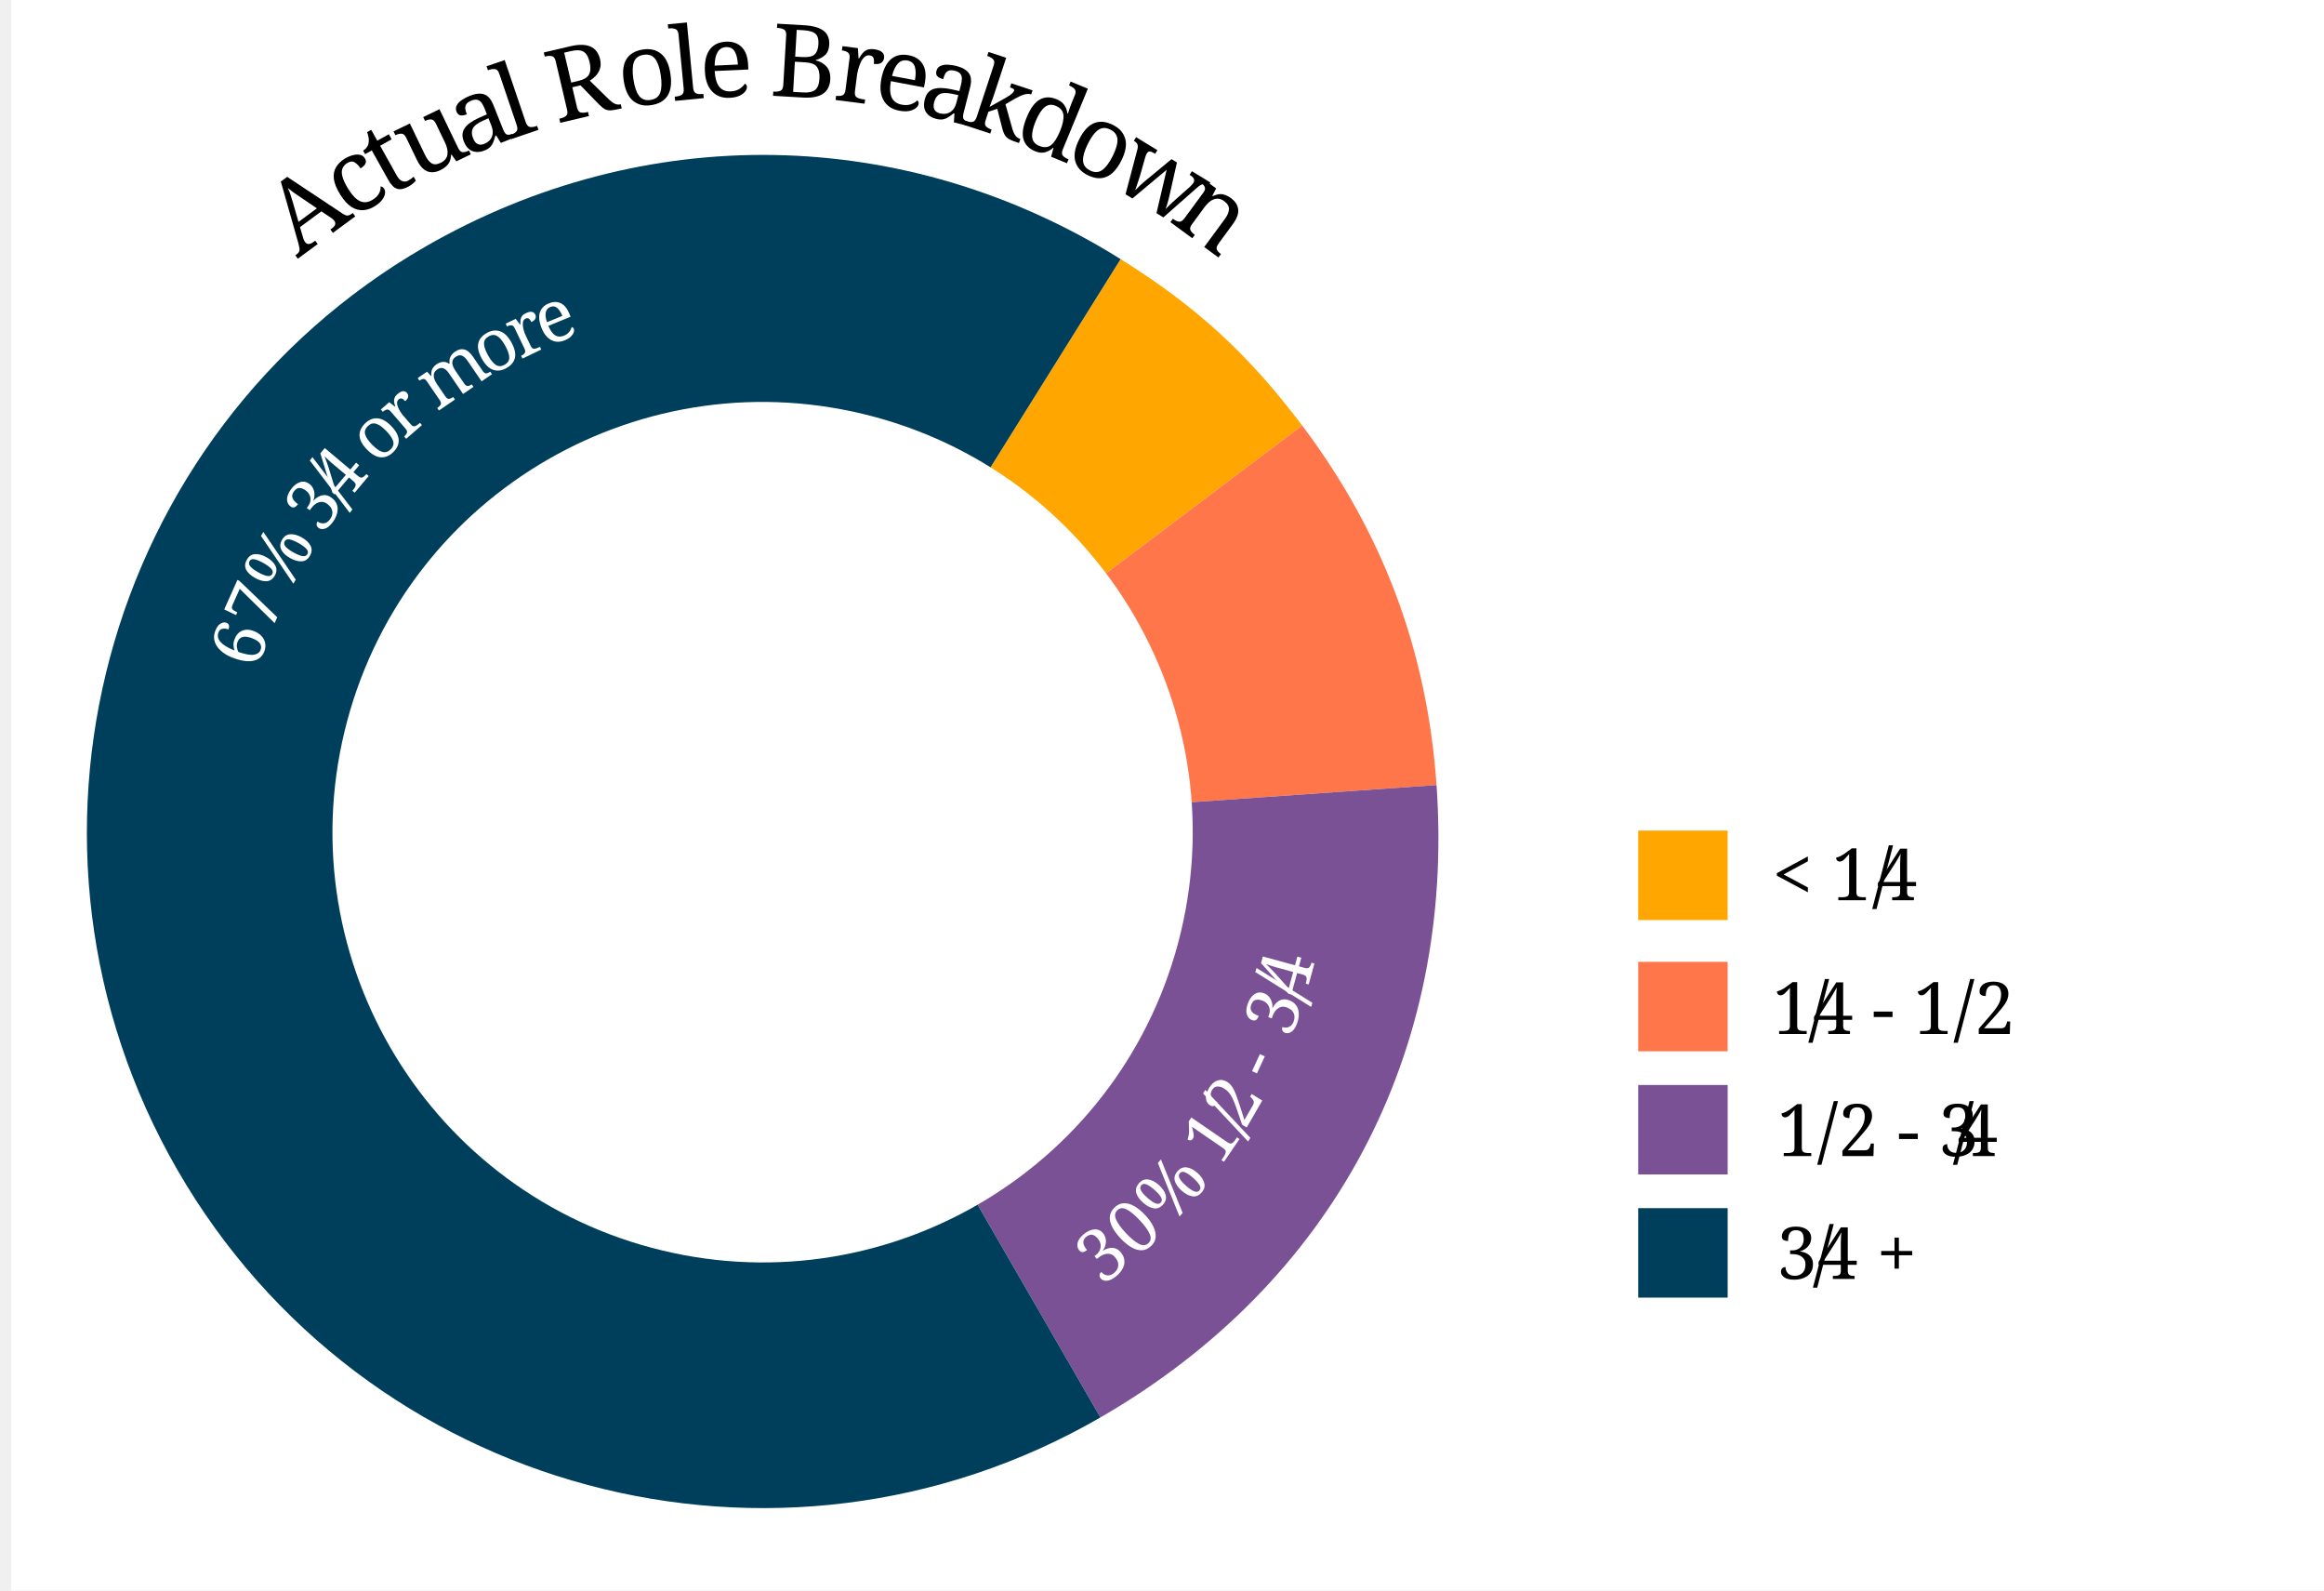
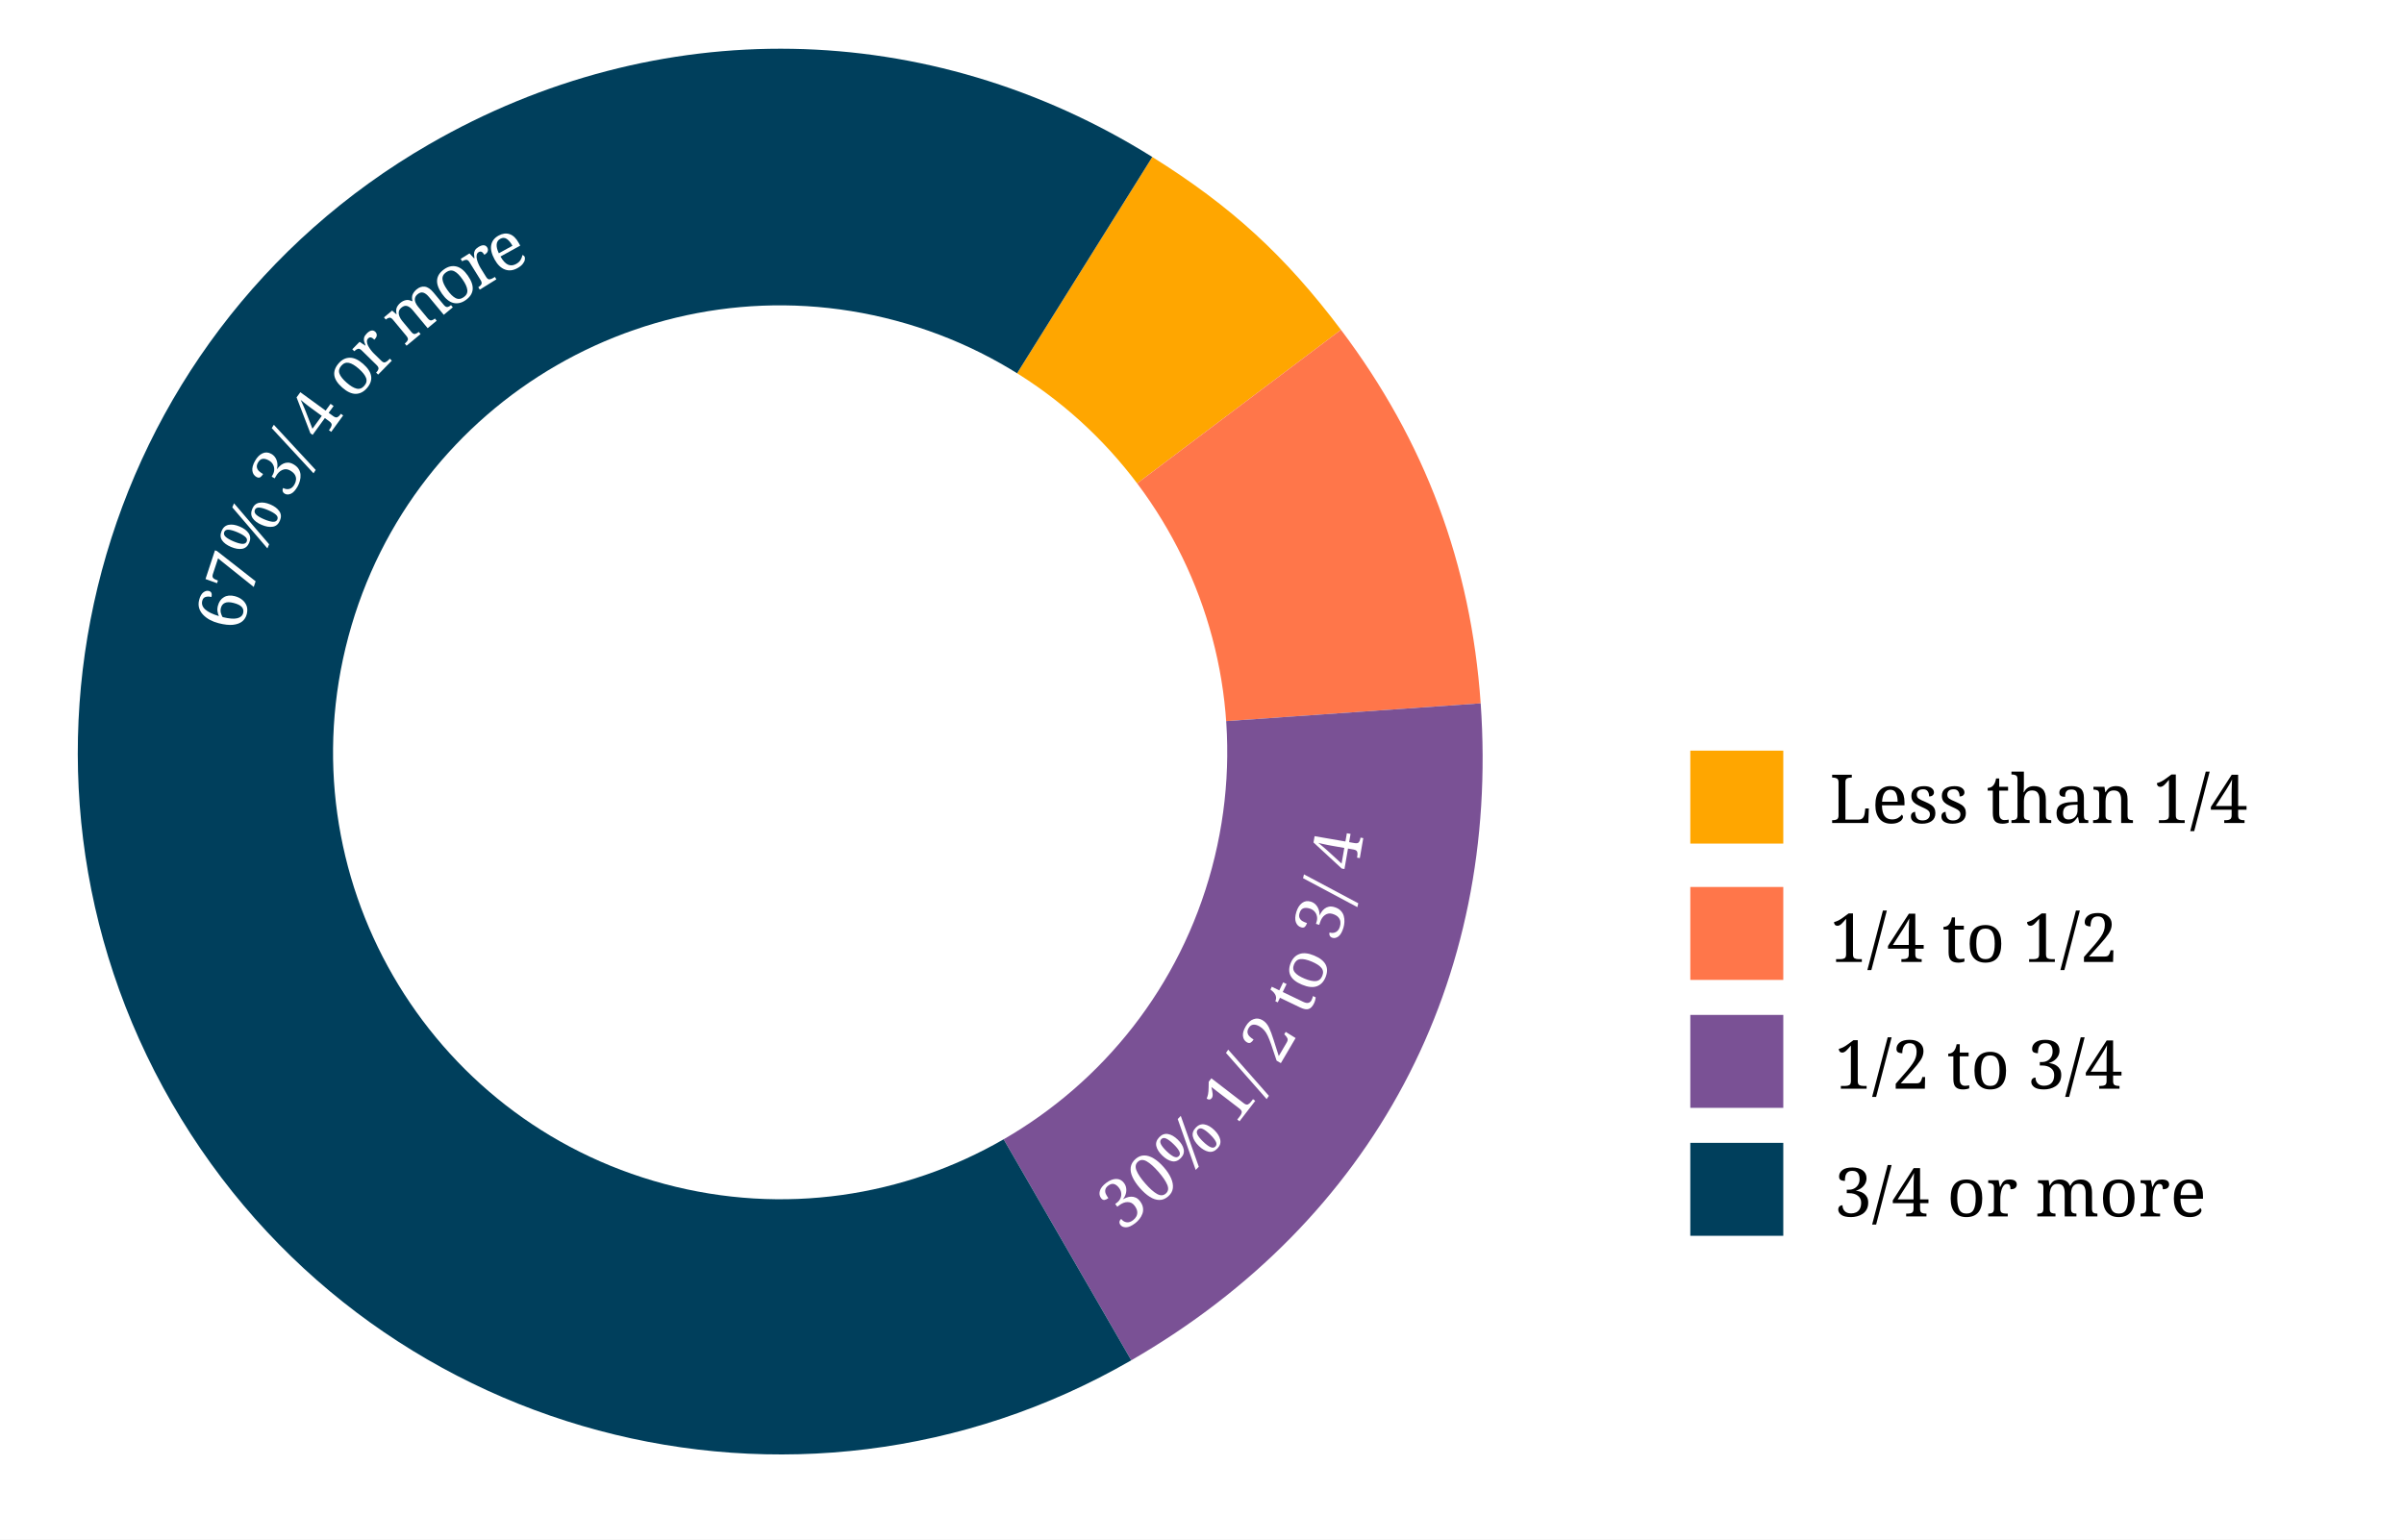
- <svg xmlns="http://www.w3.org/2000/svg" viewBox="0 0 643.106 440">
+ <svg xmlns="http://www.w3.org/2000/svg" viewBox="0 0 640 410">
  <defs>
-     <style>.cls-1{fill:none;}.cls-15,.cls-2{fill:#fff;}.cls-3{clip-path:url(#clip-path);}.cls-11,.cls-4{fill:#ffa600;}.cls-4,.cls-5,.cls-6,.cls-7{fill-rule:evenodd;}.cls-12,.cls-5{fill:#ff764a;}.cls-13,.cls-6{fill:#7a5195;}.cls-14,.cls-7{fill:#003f5c;}.cls-8{font-size:28px;}.cls-15,.cls-8,.cls-9{font-family:Georgia;}.cls-15,.cls-9{font-size:20px;}.cls-10{letter-spacing:-0.02em;}</style>
+     <style>.cls-1{fill:none;}.cls-13,.cls-2{fill:#fff;}.cls-3{clip-path:url(#clip-path);}.cls-4,.cls-9{fill:#ffa600;}.cls-4,.cls-5,.cls-6,.cls-7{fill-rule:evenodd;}.cls-10,.cls-5{fill:#ff764a;}.cls-11,.cls-6{fill:#7a5195;}.cls-12,.cls-7{fill:#003f5c;}.cls-13,.cls-8{font-size:18px;font-family:Georgia;}</style>
    <clipPath id="clip-path">
-       <path class="cls-1" d="M398.417,280.433c27.731-103.492-33.686-209.87-137.179-237.6s-209.87,33.686-237.6,137.179,33.686,209.87,137.179,237.601S370.687,383.926,398.417,280.433Zm-302.335-81.01a119,119,0,1,1,84.146,145.745A119,119,0,0,1,96.082,199.423Z" />
+       <path class="cls-1" d="M395.084,250.554c27.731-103.492-33.686-209.87-137.179-237.6S48.035,46.64,20.305,150.132s33.686,209.87,137.179,237.601S367.353,354.047,395.084,250.554Zm-302.335-81.01a119,119,0,1,1,84.146,145.745A119,119,0,0,1,92.749,169.544Z" />
    </clipPath>
  </defs>
  <g id="Layer_2" data-name="Layer 2">
    <g id="Actual_Role_Breakdown" data-name="Actual Role Breakdown">
      <g id="background">
-         <rect class="cls-2" x="3.106" width="640" height="440" />
+         <rect class="cls-2" width="640" height="410" />
      </g>
      <g id="Chart">
        <g class="cls-3">
-           <path class="cls-4" d="M211.027,230.226,310.097,71.68c21.015,13.132,35.324,26.244,50.238,46.034Z" />
-           <path class="cls-5" d="M211.027,230.226,360.335,117.714c22.37,29.686,34.597,62.39,37.19,99.47Z" />
-           <path class="cls-6" d="M211.027,230.226l186.498-13.041c5.186,74.16-28.64,137.777-93.022,174.948Z" />
-           <path class="cls-7" d="M211.027,230.226l93.477,161.907C215.085,443.758,100.746,413.121,49.12,323.702S28.131,119.945,117.55,68.319C178.355,33.213,250.555,34.474,310.097,71.68Z" />
+           <path class="cls-4" d="M207.693,200.346l99.07-158.546c21.015,13.132,35.324,26.244,50.237,46.034Z" />
+           <path class="cls-5" d="M207.693,200.346,357.001,87.835c22.37,29.686,34.597,62.39,37.19,99.47Z" />
+           <path class="cls-6" d="M207.693,200.346l186.498-13.041c5.186,74.16-28.64,137.777-93.021,174.948Z" />
+           <path class="cls-7" d="M207.693,200.346,301.17,362.253c-89.419,51.626-203.758,20.989-255.384-68.43S24.798,90.066,114.216,38.44C175.021,3.334,247.221,4.595,306.764,41.801Z" />
        </g>
      </g>
-       <g id="Headline">
-         <text id="Headline-2" data-name="Headline" class="cls-8" transform="translate(82.4206 71.5741) rotate(-36.3818)">A</text>
-         <text class="cls-8" transform="translate(96.8622 61.0296) rotate(-32.193)">c</text>
-         <text class="cls-8" transform="translate(107.1061 54.6083) rotate(-29.2037)">t</text>
-         <text class="cls-8" transform="translate(114.8492 50.1441) rotate(-25.7563)">u</text>
-         <text class="cls-8" transform="translate(128.5859 43.5211) rotate(-21.7034)">a</text>
-         <text class="cls-8" transform="matrix(0.947, -0.3211, 0.3211, 0.947, 141.1359, 38.5938)">l</text>
-         <text class="cls-8" transform="translate(148.3265 36.1602) rotate(-16.745)"> </text>
-         <text class="cls-8" transform="translate(154.009 34.2167) rotate(-13.1999)">R</text>
-         <text class="cls-8" transform="translate(172.1909 30.0067) rotate(-8.5461)">o</text>
-         <text class="cls-8" transform="matrix(0.9954, -0.0953, 0.0953, 0.9954, 186.4749, 27.939)">l</text>
-         <text class="cls-8" transform="translate(193.8526 27.1492) rotate(-2.6174)">e</text>
-         <text class="cls-8" transform="translate(206.6349 26.575) rotate(0.8397)"> </text>
-         <text class="cls-8" transform="translate(212.8593 26.4408) rotate(3.3336)">B</text>
-         <text class="cls-8" transform="translate(230.3054 27.5459) rotate(7.2901)">r</text>
-         <text class="cls-8" transform="translate(240.9921 28.8613) rotate(10.6336)">e</text>
-         <text class="cls-8" transform="translate(253.5172 31.1772) rotate(14.3392)">a</text>
-         <text class="cls-8" transform="translate(266.4002 34.4257) rotate(18.2522)">k</text>
-         <text class="cls-8" transform="matrix(0.9244, 0.3815, -0.3815, 0.9244, 279.8192, 38.7968)">d</text>
-         <text class="cls-8" transform="translate(293.8829 44.586) rotate(26.6077)">o</text>
-         <text class="cls-8" transform="translate(306.5381 50.7488) rotate(31.3779)">w</text>
-         <text class="cls-8" transform="translate(323.2426 60.9875) rotate(36.3263)">n</text>
-       </g>
      <g id="Legend">
-         <text class="cls-9" transform="translate(491.6763 353.8158)">3<tspan class="cls-10" x="10" y="0">/</tspan>
-           <tspan x="11.221" y="0">4 +</tspan>
-         </text>
-         <text class="cls-9" transform="translate(491.6763 319.8159)">1/2 - 3<tspan class="cls-10" x="48.75" y="0">/</tspan>
-           <tspan x="49.971" y="0">4</tspan>
-         </text>
-         <text class="cls-9" transform="translate(490.4044 286.0505)">1<tspan class="cls-10" x="10" y="0">/</tspan>
-           <tspan x="11.221" y="0">4 - 1/2</tspan>
-         </text>
-         <text class="cls-9" transform="translate(490.4044 249.0505)">&lt; 1<tspan class="cls-10" x="27.686" y="0">/</tspan>
-           <tspan x="28.906" y="0">4</tspan>
-         </text>
-         <rect id="Swatch_1" data-name="Swatch 1" class="cls-11" x="453.334" y="229.779" width="24.751" height="24.751" transform="translate(707.8628 -223.5551) rotate(90)" />
-         <rect id="Swatch_2" data-name="Swatch 2" class="cls-12" x="453.334" y="266.084" width="24.751" height="24.751" transform="translate(744.1689 -187.2491) rotate(90)" />
-         <rect id="Swatch_3" data-name="Swatch 3" class="cls-13" x="453.334" y="300.156" width="24.751" height="24.751" transform="translate(778.2403 -153.1776) rotate(90)" />
-         <rect id="Swatch_4" data-name="Swatch 4" class="cls-14" x="453.334" y="334.228" width="24.751" height="24.751" transform="translate(812.3118 -119.1061) rotate(90)" />
+         <text class="cls-8" transform="translate(488.3428 323.9368)">3/4 or more</text>
+         <text class="cls-8" transform="translate(488.3428 289.9369)">1/2 to 3/4</text>
+         <text class="cls-8" transform="translate(487.0708 256.1714)">1/4 to 1/2</text>
+         <text class="cls-8" transform="translate(487.0708 219.1714)">Less than 1/4</text>
+         <rect id="Swatch_1" data-name="Swatch 1" class="cls-9" x="450" y="199.899" width="24.751" height="24.751" transform="translate(674.6502 -250.1005) rotate(90)" />
+         <rect id="Swatch_2" data-name="Swatch 2" class="cls-10" x="450" y="236.206" width="24.751" height="24.751" transform="translate(710.9563 -213.7945) rotate(90)" />
+         <rect id="Swatch_3" data-name="Swatch 3" class="cls-11" x="450" y="270.277" width="24.751" height="24.751" transform="translate(745.0278 -179.723) rotate(90)" />
+         <rect id="Swatch_4" data-name="Swatch 4" class="cls-12" x="450" y="304.349" width="24.751" height="24.751" transform="translate(779.0993 -145.6515) rotate(90)" />
      </g>
      <g id="Inner_Labels" data-name="Inner Labels">
-         <text class="cls-15" transform="translate(55.6112 208.8713) rotate(96.8721)"> </text>
-         <text class="cls-15" transform="matrix(-0.0881, 0.9961, -0.9961, -0.0881, 55.0169, 213.8332)"> </text>
-         <text class="cls-15" transform="translate(54.5819 218.7781) rotate(93.2532)"> </text>
-         <text class="cls-15" transform="matrix(-0.0255, 0.9997, -0.9997, -0.0255, 54.3026, 223.7351)"> </text>
-         <text class="cls-15" transform="matrix(0.0162, 0.9999, -0.9999, 0.0162, 54.1536, 228.8435)"> </text>
-         <text class="cls-15" transform="translate(54.2074 233.6521) rotate(87.9026)"> </text>
-         <text class="cls-15" transform="translate(54.3919 238.6326) rotate(86.1014)"> </text>
-         <text class="cls-15" transform="translate(54.7308 243.5749) rotate(84.3028)"> </text>
-         <text class="cls-15" transform="matrix(0.1308, 0.9914, -0.9914, 0.1308, 55.2288, 248.5349)"> </text>
-         <text class="cls-15" transform="matrix(0.1623, 0.9867, -0.9867, 0.1623, 55.8836, 253.4831)"> </text>
-         <text class="cls-15" transform="translate(56.6912 258.3816) rotate(78.8392)"> </text>
-         <text class="cls-15" transform="translate(57.6624 263.2878) rotate(77.0017)"> </text>
-         <text class="cls-15" transform="matrix(0.256, 0.9667, -0.9667, 0.256, 58.7855, 268.1394)"> </text>
-         <text class="cls-15" transform="matrix(0.2866, 0.958, -0.958, 0.2866, 60.0565, 272.9343)"> </text>
-         <text class="cls-15" transform="translate(61.493 277.7234) rotate(71.5036)"> </text>
-         <text class="cls-15" transform="translate(63.0662 282.4216) rotate(69.6802)"> </text>
-         <text class="cls-15" transform="translate(64.8045 287.1072) rotate(67.8422)"> </text>
-         <text class="cls-15" transform="matrix(0.4064, 0.9137, -0.9137, 0.4064, 66.6756, 291.696)"> </text>
-         <text class="cls-15" transform="matrix(0.4355, 0.9002, -0.9002, 0.4355, 68.7108, 296.2644)"> </text>
-         <text class="cls-15" transform="translate(70.8724 300.7283) rotate(62.3672)"> </text>
-         <text class="cls-15" transform="matrix(0.4917, 0.8707, -0.8707, 0.4917, 73.1839, 305.1394)"> </text>
-         <text class="cls-15" transform="translate(75.6302 309.4665) rotate(58.7275)"> </text>
-         <text class="cls-15" transform="translate(78.2244 313.7322) rotate(56.9045)"> </text>
-         <text class="cls-15" transform="translate(80.9329 317.8835) rotate(55.0977)"> </text>
-         <text class="cls-15" transform="matrix(0.5979, 0.8016, -0.8016, 0.5979, 83.784, 321.9656)"> </text>
-         <text class="cls-15" transform="translate(86.7611 325.9529) rotate(51.4732)"> </text>
-         <text class="cls-15" transform="matrix(0.6472, 0.7623, -0.7623, 0.6472, 89.8597, 329.8415)"> </text>
-         <text class="cls-15" transform="matrix(0.6709, 0.7415, -0.7415, 0.6709, 93.078, 333.6296)"> </text>
-         <text class="cls-15" transform="matrix(0.6939, 0.72, -0.72, 0.6939, 96.4134, 337.3113)"> </text>
-         <text class="cls-15" transform="translate(99.8826 340.9079) rotate(44.242)"> </text>
-         <text class="cls-15" transform="translate(103.4437 344.3718) rotate(42.4379)"> </text>
-         <text class="cls-15" transform="translate(107.1131 347.7234) rotate(40.6333)"> </text>
-         <text class="cls-15" transform="translate(110.8875 350.9597) rotate(38.8257)"> </text>
-         <text class="cls-15" transform="translate(114.765 354.0769) rotate(37.0163)"> </text>
-         <text class="cls-15" transform="translate(118.7425 357.074) rotate(35.2032)"> </text>
-         <text class="cls-15" transform="translate(122.7928 359.9275) rotate(33.3969)"> </text>
-         <text class="cls-15" transform="translate(126.9617 362.6736) rotate(31.5754)"> </text>
-         <text class="cls-15" transform="translate(131.1961 365.2722) rotate(29.7586)"> </text>
-         <text class="cls-15" transform="translate(135.5194 367.7419) rotate(27.9367)"> </text>
-         <text class="cls-15" transform="matrix(0.898, 0.4401, -0.4401, 0.898, 139.9271, 370.0759)"> </text>
-         <text class="cls-15" transform="translate(144.3909 372.2615) rotate(24.2846)"> </text>
-         <text class="cls-15" transform="translate(148.9325 374.3074) rotate(22.4546)"> </text>
-         <text class="cls-15" transform="translate(153.5233 376.2038) rotate(20.6282)"> </text>
-         <text class="cls-15" transform="translate(158.1864 377.9558) rotate(18.7957)"> </text>
-         <text class="cls-15" transform="translate(162.9193 379.5632) rotate(16.9554)"> </text>
-         <text class="cls-15" transform="matrix(0.9653, 0.261, -0.261, 0.9653, 167.661, 381.0066)"> </text>
-         <text class="cls-15" transform="matrix(0.9732, 0.2299, -0.2299, 0.9732, 172.4945, 382.3113)"> </text>
-         <text class="cls-15" transform="translate(177.3299 383.4499) rotate(11.4638)"> </text>
-         <text class="cls-15" transform="translate(182.1922 384.4343) rotate(9.6439)"> </text>
-         <text class="cls-15" transform="translate(187.1073 385.2663) rotate(7.8196)"> </text>
-         <text class="cls-15" transform="translate(192.0433 385.9421) rotate(6.0028)"> </text>
-         <text class="cls-15" transform="translate(196.9954 386.4607) rotate(4.1925)"> </text>
-         <text class="cls-15" transform="translate(201.9613 386.822) rotate(2.3923)"> </text>
-         <text class="cls-15" transform="translate(206.8177 387.0134) rotate(0.9289)"> </text>
-         <text class="cls-15" transform="translate(211.8421 387.0779) rotate(-1.1564)"> </text>
-         <text class="cls-15" transform="translate(216.8099 386.9753) rotate(-2.9472)"> </text>
-         <text class="cls-15" transform="translate(221.7738 386.7175) rotate(-4.747)"> </text>
-         <text class="cls-15" transform="translate(226.7269 386.3035) rotate(-6.5553)"> </text>
-         <text class="cls-15" transform="translate(231.6673 385.7331) rotate(-8.372)"> </text>
-         <text class="cls-15" transform="translate(236.5931 385.0056) rotate(-10.1952)"> </text>
-         <text class="cls-15" transform="translate(241.4974 384.1208) rotate(-12.0244)"> </text>
-         <text class="cls-15" transform="translate(246.3783 383.0798) rotate(-13.8592)"> </text>
-         <text class="cls-15" transform="translate(251.2034 381.8865) rotate(-15.6878)"> </text>
-         <text class="cls-15" transform="matrix(0.9536, -0.3011, 0.3011, 0.9536, 255.9964, 380.5369)"> </text>
-         <text class="cls-15" transform="translate(260.7298 379.0408) rotate(-19.3487)"> </text>
-         <text class="cls-15" transform="translate(265.4242 377.3894) rotate(-21.1795)"> </text>
-         <text class="cls-15" transform="translate(270.0775 375.5837) rotate(-23.0142)"> </text>
-         <text class="cls-15" transform="translate(274.6585 373.6355) rotate(-24.8424)"> </text>
-         <text class="cls-15" transform="matrix(0.8936, -0.4488, 0.4488, 0.8936, 279.1644, 371.5476)"> </text>
-         <text class="cls-15" transform="translate(283.6175 369.3074) rotate(-28.4903)"> </text>
-         <text class="cls-15" transform="translate(287.9886 366.9314) rotate(-30.3109)"> </text>
-         <text class="cls-15" transform="translate(292.2767 364.4226) rotate(-32.1254)"> </text>
-         <text class="cls-15" transform="matrix(0.8296, -0.5584, 0.5584, 0.8296, 296.4993, 361.7683)"> </text>
-         <text class="cls-15" transform="translate(300.6331 358.9841) rotate(-35.7617)"> </text>
-         <text class="cls-15" transform="matrix(0.7788, -0.6272, 0.6272, 0.7788, 304.9495, 355.9675)">3</text>
-         <text class="cls-15" transform="matrix(0.7288, -0.6848, 0.6848, 0.7288, 314.3031, 348.3962)">0</text>
-         <text class="cls-15" transform="matrix(0.6615, -0.75, 0.75, 0.6615, 323.2845, 340.0564)">%</text>
-         <text class="cls-15" transform="matrix(0.6061, -0.7954, 0.7954, 0.6061, 334.3909, 327.1111)"> </text>
-         <text class="cls-15" transform="translate(337.6009 322.989) rotate(-55.538)">1</text>
-         <text class="cls-15" transform="matrix(0.5337, -0.8457, 0.8457, 0.5337, 343.3245, 314.4988)">/</text>
-         <text class="cls-15" transform="translate(344.39 312.9558) rotate(-59.9601)">2</text>
-         <text class="cls-15" transform="translate(349.5218 303.9304) rotate(-62.8137)"> </text>
-         <text class="cls-15" transform="matrix(0.4198, -0.9076, 0.9076, 0.4198, 351.8831, 299.3826)">-</text>
-         <text class="cls-15" transform="translate(355.1019 292.3445) rotate(-67.5344)"> </text>
-         <text class="cls-15" transform="translate(357.1615 287.5066) rotate(-70.4193)">3</text>
-         <text class="cls-15" transform="matrix(0.2983, -0.9545, 0.9545, 0.2983, 360.5101, 277.8347)">/</text>
-         <text class="cls-15" transform="translate(361.012 276.4939) rotate(-74.7131)">4</text>
-         <text class="cls-15" transform="translate(91.7171 315.8718) rotate(-124.7843)"> </text>
-         <text class="cls-15" transform="matrix(-0.5448, -0.8386, 0.8386, -0.5448, 89.1126, 312.1296)"> </text>
-         <text class="cls-15" transform="matrix(-0.5185, -0.8551, 0.8551, -0.5185, 86.6229, 308.3044)"> </text>
-         <text class="cls-15" transform="translate(84.2498 304.3982) rotate(-119.4446)"> </text>
-         <text class="cls-15" transform="translate(82.0091 300.4372) rotate(-117.6653)"> </text>
-         <text class="cls-15" transform="translate(79.8885 296.4021) rotate(-115.8798)"> </text>
-         <text class="cls-15" transform="matrix(-0.4081, -0.9129, 0.9129, -0.4081, 77.8905, 292.2937)"> </text>
-         <text class="cls-15" transform="matrix(-0.3795, -0.9252, 0.9252, -0.3795, 76.0291, 288.1384)"> </text>
-         <text class="cls-15" transform="matrix(-0.3503, -0.9366, 0.9366, -0.3503, 74.2928, 283.9177)"> </text>
-         <text class="cls-15" transform="translate(72.6859 279.6296) rotate(-108.7069)"> </text>
-         <text class="cls-15" transform="translate(71.2176 275.3074) rotate(-106.9109)"> </text>
-         <text class="cls-15" transform="matrix(-0.2608, -0.9654, 0.9654, -0.2608, 69.8885, 270.9519)"> </text>
-         <text class="cls-15" transform="matrix(-0.2304, -0.9731, 0.9731, -0.2304, 68.6922, 266.5408)"> </text>
-         <text class="cls-15" transform="translate(67.6375 262.1003) rotate(-101.5308)"> </text>
-         <text class="cls-15" transform="translate(66.7225 257.6374) rotate(-99.7454)"> </text>
-         <text class="cls-15" transform="matrix(-0.1386, -0.9903, 0.9903, -0.1386, 65.9481, 253.1521)"> </text>
-         <text class="cls-15" transform="matrix(-0.1077, -0.9942, 0.9942, -0.1077, 65.3099, 248.6218)"> </text>
-         <text class="cls-15" transform="translate(64.8133 244.0769) rotate(-94.4075)"> </text>
-         <text class="cls-15" transform="matrix(-0.0463, -0.9989, 0.9989, -0.0463, 64.4608, 239.5466)"> </text>
-         <text class="cls-15" transform="translate(64.2459 234.9744) rotate(-90.9286)"> </text>
-         <text class="cls-15" transform="matrix(0.0162, -0.9999, 0.9999, 0.0162, 64.1659, 230.4163)"> </text>
-         <text class="cls-15" transform="translate(64.2332 225.8352) rotate(-87.3926)"> </text>
-         <text class="cls-15" transform="matrix(0.0763, -0.9971, 0.9971, 0.0763, 64.4378, 221.2663)"> </text>
-         <text class="cls-15" transform="matrix(0.1069, -0.9943, 0.9943, 0.1069, 64.7796, 216.7346)"> </text>
-         <text class="cls-15" transform="matrix(0.1378, -0.9905, 0.9905, 0.1378, 65.2655, 212.1838)"> </text>
-         <text class="cls-15" transform="translate(65.8885 207.6755) rotate(-80.2993)"> </text>
-         <text class="cls-15" transform="translate(66.6566 203.1555) rotate(-78.5026)"> </text>
-         <text class="cls-15" transform="translate(67.5565 198.7112) rotate(-76.7218)"> </text>
-         <text class="cls-15" transform="matrix(0.2601, -0.9656, 0.9656, 0.2601, 68.6029, 194.2595)"> </text>
-         <text class="cls-15" transform="translate(69.783 189.8616) rotate(-73.1336)"> </text>
-         <text class="cls-15" transform="translate(70.9647 185.6365) rotate(-70.1437)">6</text>
-         <text class="cls-15" transform="matrix(0.4087, -0.9127, 0.9127, 0.4087, 74.5575, 175.5989)">7</text>
-         <text class="cls-15" transform="matrix(0.4894, -0.872, 0.872, 0.4894, 78.8866, 165.5896)">%</text>
-         <text class="cls-15" transform="matrix(0.5478, -0.8366, 0.8366, 0.5478, 86.764, 151.9167)"> </text>
-         <text class="cls-15" transform="translate(89.1302 148.1721) rotate(-54.0561)">3</text>
-         <text class="cls-15" transform="matrix(0.6167, -0.7872, 0.7872, 0.6167, 94.869, 140.3801)">/</text>
-         <text class="cls-15" transform="matrix(0.6437, -0.7653, 0.7653, 0.6437, 95.3807, 139.5891)">4</text>
-         <text class="cls-15" transform="translate(101.6073 132.2678) rotate(-47.2097)"> </text>
-         <text class="cls-15" transform="translate(104.5369 128.9792) rotate(-44.3491)">o</text>
-         <text class="cls-15" transform="translate(111.8988 121.8157) rotate(-40.8682)">r</text>
-         <text class="cls-15" transform="matrix(0.7828, -0.6223, 0.6223, 0.7828, 117.8367, 116.7141)"> </text>
-         <text class="cls-15" transform="translate(120.9974 113.8791) rotate(-34.3541)">m</text>
-         <text class="cls-15" transform="translate(134.9925 104.4607) rotate(-29.1085)">o</text>
-         <text class="cls-15" transform="translate(143.9759 99.4856) rotate(-25.5962)">r</text>
-         <text class="cls-15" transform="translate(150.8963 96.1306) rotate(-22.2896)">e</text>
+         <text class="cls-13" transform="translate(52.2864 178.9567) rotate(96.9735)"> </text>
+         <text class="cls-13" transform="translate(51.7463 183.3903) rotate(95.3469)"> </text>
+         <text class="cls-13" transform="translate(51.3352 187.798) rotate(93.7397)"> </text>
+         <text class="cls-13" transform="translate(51.0457 192.2409) rotate(92.1313)"> </text>
+         <text class="cls-13" transform="translate(50.8987 196.5582) rotate(90.9286)"> </text>
+         <text class="cls-13" transform="matrix(0.018, 0.9998, -0.9998, 0.018, 50.842, 201.0519)"> </text>
+         <text class="cls-13" transform="translate(50.9221 205.4577) rotate(87.3814)"> </text>
+         <text class="cls-13" transform="translate(51.1267 209.8981) rotate(85.7734)"> </text>
+         <text class="cls-13" transform="matrix(0.1018, 0.9948, -0.9948, 0.1018, 51.4558, 214.3375)"> </text>
+         <text class="cls-13" transform="translate(51.9124 218.7731) rotate(82.5299)"> </text>
+         <text class="cls-13" transform="translate(52.49 223.1725) rotate(80.9074)"> </text>
+         <text class="cls-13" transform="translate(53.1941 227.5631) rotate(79.2768)"> </text>
+         <text class="cls-13" transform="matrix(0.2141, 0.9768, -0.9768, 0.2141, 54.0261, 231.9469)"> </text>
+         <text class="cls-13" transform="translate(54.9773 236.2829) rotate(76.0067)"> </text>
+         <text class="cls-13" transform="translate(56.0569 240.6051) rotate(74.3676)"> </text>
+         <text class="cls-13" transform="matrix(0.2968, 0.9549, -0.9549, 0.2968, 57.2542, 244.8795)"> </text>
+         <text class="cls-13" transform="matrix(0.324, 0.9461, -0.9461, 0.324, 58.5774, 249.1315)"> </text>
+         <text class="cls-13" transform="matrix(0.3509, 0.9364, -0.9364, 0.3509, 60.0178, 253.3327)"> </text>
+         <text class="cls-13" transform="translate(61.5842 257.5075) rotate(67.8201)"> </text>
+         <text class="cls-13" transform="translate(63.2644 261.6266) rotate(66.1855)"> </text>
+         <text class="cls-13" transform="translate(65.0696 265.7116) rotate(64.5455)"> </text>
+         <text class="cls-13" transform="matrix(0.4552, 0.8904, -0.8904, 0.4552, 66.9739, 269.7086)"> </text>
+         <text class="cls-13" transform="translate(69.0007 273.6705) rotate(61.2926)"> </text>
+         <text class="cls-13" transform="translate(71.135 277.5641) rotate(59.6679)"> </text>
+         <text class="cls-13" transform="matrix(0.5294, 0.8484, -0.8484, 0.5294, 73.3914, 281.4166)"> </text>
+         <text class="cls-13" transform="translate(75.7371 285.1745) rotate(56.4201)"> </text>
+         <text class="cls-13" transform="translate(78.2014 288.8834) rotate(54.797)"> </text>
+         <text class="cls-13" transform="matrix(0.5994, 0.8005, -0.8005, 0.5994, 80.7678, 292.5182)"> </text>
+         <text class="cls-13" transform="translate(83.4338 296.0768) rotate(51.5592)"> </text>
+         <text class="cls-13" transform="translate(86.197 299.5553) rotate(49.9439)"> </text>
+         <text class="cls-13" transform="translate(89.0559 302.9538) rotate(48.331)"> </text>
+         <text class="cls-13" transform="translate(92.0085 306.2692) rotate(46.7185)"> </text>
+         <text class="cls-13" transform="translate(95.0525 309.4996) rotate(45.1064)"> </text>
+         <text class="cls-13" transform="translate(98.2068 312.6647) rotate(43.4844)"> </text>
+         <text class="cls-13" transform="matrix(0.7446, 0.6675, -0.6675, 0.7446, 101.4294, 315.7174)"> </text>
+         <text class="cls-13" transform="translate(104.7366 318.6803) rotate(40.2585)"> </text>
+         <text class="cls-13" transform="matrix(0.781, 0.6245, -0.6245, 0.781, 108.1277, 321.5504)"> </text>
+         <text class="cls-13" transform="translate(111.6008 324.3258) rotate(37.0267)"> </text>
+         <text class="cls-13" transform="translate(115.1531 327.0026) rotate(35.4076)"> </text>
+         <text class="cls-13" transform="matrix(0.8311, 0.5561, -0.5561, 0.8311, 118.7834, 329.5817)"> </text>
+         <text class="cls-13" transform="translate(122.4656 332.0426) rotate(32.1685)"> </text>
+         <text class="cls-13" transform="matrix(0.8613, 0.5081, -0.5081, 0.8613, 126.2444, 334.4186)"> </text>
+         <text class="cls-13" transform="matrix(0.8754, 0.4835, -0.4835, 0.8754, 130.0706, 336.6735)"> </text>
+         <text class="cls-13" transform="translate(133.9646 338.8239) rotate(27.2848)"> </text>
+         <text class="cls-13" transform="translate(137.9255 340.8639) rotate(25.6506)"> </text>
+         <text class="cls-13" transform="translate(141.925 342.7829) rotate(24.0228)"> </text>
+         <text class="cls-13" transform="translate(145.9871 344.5914) rotate(22.3892)"> </text>
+         <text class="cls-13" transform="translate(150.1086 346.2877) rotate(20.7497)"> </text>
+         <text class="cls-13" transform="matrix(0.9449, 0.3275, -0.3275, 0.9449, 154.261, 347.86)"> </text>
+         <text class="cls-13" transform="translate(158.4685 349.3161) rotate(17.4767)"> </text>
+         <text class="cls-13" transform="translate(162.7302 350.6569) rotate(15.8323)"> </text>
+         <text class="cls-13" transform="matrix(0.9695, 0.2452, -0.2452, 0.9695, 167.0144, 351.8688)"> </text>
+         <text class="cls-13" transform="translate(171.3171 352.9567) rotate(12.5621)"> </text>
+         <text class="cls-13" transform="translate(175.6677 353.9245) rotate(10.9254)"> </text>
+         <text class="cls-13" transform="translate(180.0334 354.7653) rotate(9.2955)"> </text>
+         <text class="cls-13" transform="translate(184.4099 355.4811) rotate(7.6728)"> </text>
+         <text class="cls-13" transform="translate(188.8264 356.0729) rotate(6.0476)"> </text>
+         <text class="cls-13" transform="translate(193.2507 356.5407) rotate(4.4307)"> </text>
+         <text class="cls-13" transform="matrix(0.9988, 0.0492, -0.0492, 0.9988, 197.6785, 356.8834)"> </text>
+         <text class="cls-13" transform="translate(202.1086 357.0993) rotate(1.2251)"> </text>
+         <text class="cls-13" transform="matrix(0.9999, -0.0162, 0.0162, 0.9999, 206.6174, 357.2135)"> </text>
+         <text class="cls-13" transform="translate(210.9226 357.1647) rotate(-1.9387)"> </text>
+         <text class="cls-13" transform="translate(215.3445 357.0133) rotate(-3.536)"> </text>
+         <text class="cls-13" transform="matrix(0.996, -0.0896, 0.0896, 0.996, 219.7673, 356.7389)"> </text>
+         <text class="cls-13" transform="matrix(0.993, -0.1179, 0.1179, 0.993, 224.2175, 356.3375)"> </text>
+         <text class="cls-13" transform="matrix(0.9893, -0.146, 0.146, 0.9893, 228.6326, 355.8112)"> </text>
+         <text class="cls-13" transform="translate(233.0115 355.1647) rotate(-10.0154)"> </text>
+         <text class="cls-13" transform="matrix(0.9794, -0.202, 0.202, 0.9794, 237.4109, 354.3844)"> </text>
+         <text class="cls-13" transform="translate(241.7664 353.486) rotate(-13.2892)"> </text>
+         <text class="cls-13" transform="translate(246.1082 352.4577) rotate(-14.9307)"> </text>
+         <text class="cls-13" transform="translate(250.4031 351.3112) rotate(-16.5659)"> </text>
+         <text class="cls-13" transform="matrix(0.95, -0.3123, 0.3123, 0.95, 254.6511, 350.0465)"> </text>
+         <text class="cls-13" transform="translate(258.9021 348.6471) rotate(-19.8457)"> </text>
+         <text class="cls-13" transform="translate(263.072 347.1403) rotate(-21.4766)"> </text>
+         <text class="cls-13" transform="translate(267.2156 345.5094) rotate(-23.1135)"> </text>
+         <text class="cls-13" transform="translate(271.2996 343.7633) rotate(-24.7441)"> </text>
+         <text class="cls-13" transform="matrix(0.8959, -0.4443, 0.4443, 0.8959, 275.3503, 341.8942)"> </text>
+         <text class="cls-13" transform="translate(279.3386 339.9147) rotate(-28.0128)"> </text>
+         <text class="cls-13" transform="translate(283.2615 337.8278) rotate(-29.6398)"> </text>
+         <text class="cls-13" transform="translate(287.1189 335.6315) rotate(-31.2621)"> </text>
+         <text class="cls-13" transform="translate(290.906 333.3288) rotate(-32.8798)"> </text>
+         <text class="cls-13" transform="matrix(0.8241, -0.5665, 0.5665, 0.8241, 294.6462, 330.9098)"> </text>
+         <text class="cls-13" transform="translate(298.5623 328.2926) rotate(-37.2737)">3</text>
+         <text class="cls-13" transform="matrix(0.7527, -0.6584, 0.6584, 0.7527, 307.0984, 321.7682)">0</text>
+         <text class="cls-13" transform="matrix(0.6949, -0.7191, 0.7191, 0.6949, 315.3796, 314.6071)">%</text>
+         <text class="cls-13" transform="translate(325.8386 303.5231) rotate(-49.6343)"> </text>
+         <text class="cls-13" transform="translate(328.9275 299.9811) rotate(-52.3947)">1</text>
+         <text class="cls-13" transform="matrix(0.5595, -0.8288, 0.8288, 0.5595, 335.4158, 291.485)">/</text>
+         <text class="cls-13" transform="translate(340.4402 284.0631) rotate(-59.5591)">2</text>
+         <text class="cls-13" transform="translate(345.6814 274.9879) rotate(-62.335)"> </text>
+         <text class="cls-13" transform="translate(347.7957 270.983) rotate(-64.3385)">t</text>
+         <text class="cls-13" transform="translate(350.7117 264.9928) rotate(-67.4245)">o</text>
+         <text class="cls-13" transform="matrix(0.3398, -0.9405, 0.9405, 0.3398, 354.5027, 255.6911)"> </text>
+         <text class="cls-13" transform="translate(356.1628 251.278) rotate(-72.9336)">3</text>
+         <text class="cls-13" transform="translate(359.2498 241.0768) rotate(-76.5427)">/</text>
+         <text class="cls-13" transform="translate(361.3503 232.3385) rotate(-80.1537)">4</text>
+         <text class="cls-13" transform="translate(88.3743 285.9733) rotate(-124.8702)"> </text>
+         <text class="cls-13" transform="translate(86.0183 282.5983) rotate(-123.2675)"> </text>
+         <text class="cls-13" transform="translate(83.7556 279.1559) rotate(-121.6613)"> </text>
+         <text class="cls-13" transform="matrix(-0.5009, -0.8655, 0.8655, -0.5009, 81.6023, 275.6686)"> </text>
+         <text class="cls-13" transform="translate(79.53 272.0934) rotate(-118.447)"> </text>
+         <text class="cls-13" transform="matrix(-0.4515, -0.8923, 0.8923, -0.4515, 77.5686, 268.4821)"> </text>
+         <text class="cls-13" transform="matrix(-0.4262, -0.9046, 0.9046, -0.4262, 75.7068, 264.8092)"> </text>
+         <text class="cls-13" transform="matrix(-0.4005, -0.9163, 0.9163, -0.4005, 73.9456, 261.0788)"> </text>
+         <text class="cls-13" transform="translate(72.2976 257.3151) rotate(-111.9932)"> </text>
+         <text class="cls-13" transform="translate(70.7527 253.4987) rotate(-110.3746)"> </text>
+         <text class="cls-13" transform="translate(69.3127 249.6286) rotate(-108.7513)"> </text>
+         <text class="cls-13" transform="translate(67.9871 245.736) rotate(-107.1332)"> </text>
+         <text class="cls-13" transform="matrix(-0.2676, -0.9635, 0.9635, -0.2676, 66.7761, 241.82)"> </text>
+         <text class="cls-13" transform="translate(65.6658 237.8297) rotate(-103.8923)"> </text>
+         <text class="cls-13" transform="translate(64.678 233.8512) rotate(-102.2821)"> </text>
+         <text class="cls-13" transform="translate(63.7991 229.8288) rotate(-100.6666)"> </text>
+         <text class="cls-13" transform="translate(63.0359 225.7946) rotate(-99.0589)"> </text>
+         <text class="cls-13" transform="translate(62.3831 221.7204) rotate(-97.4477)"> </text>
+         <text class="cls-13" transform="translate(61.8464 217.6383) rotate(-95.8441)"> </text>
+         <text class="cls-13" transform="translate(61.4246 213.5495) rotate(-94.249)"> </text>
+         <text class="cls-13" transform="matrix(-0.0463, -0.9989, 0.9989, -0.0463, 61.116, 209.4274)"> </text>
+         <text class="cls-13" transform="translate(60.9216 205.3014) rotate(-91.0662)"> </text>
+         <text class="cls-13" transform="matrix(0.0162, -0.9999, 0.9999, 0.0162, 60.825, 201.2453)"> </text>
+         <text class="cls-13" transform="translate(60.8752 197.0695) rotate(-87.9141)"> </text>
+         <text class="cls-13" transform="matrix(0.064, -0.9979, 0.9979, 0.064, 61.0222, 192.9577)"> </text>
+         <text class="cls-13" transform="matrix(0.0918, -0.9958, 0.9958, 0.0918, 61.2825, 188.8468)"> </text>
+         <text class="cls-13" transform="matrix(0.1197, -0.9928, 0.9928, 0.1197, 61.658, 184.7384)"> </text>
+         <text class="cls-13" transform="translate(62.1497 180.6354) rotate(-81.5154)"> </text>
+         <text class="cls-13" transform="translate(62.7532 176.567) rotate(-79.9059)"> </text>
+         <text class="cls-13" transform="translate(63.4675 172.5353) rotate(-78.3008)"> </text>
+         <text class="cls-13" transform="translate(64.197 168.6325) rotate(-75.6048)">6</text>
+         <text class="cls-13" transform="translate(66.5613 159.3248) rotate(-71.758)">7</text>
+         <text class="cls-13" transform="translate(69.5364 149.9381) rotate(-67.0626)">%</text>
+         <text class="cls-13" transform="translate(75.2209 136.88) rotate(-63.51)"> </text>
+         <text class="cls-13" transform="matrix(0.4875, -0.8731, 0.8731, 0.4875, 76.9216, 133.297)">3</text>
+         <text class="cls-13" transform="translate(81.637 124.8717) rotate(-57.3895)">/</text>
+         <text class="cls-13" transform="translate(85.8967 118.1413) rotate(-53.9594)">4</text>
+         <text class="cls-13" transform="translate(91.6877 110.2824) rotate(-51.292)"> </text>
+         <text class="cls-13" transform="translate(94.1116 107.1481) rotate(-48.7154)">o</text>
+         <text class="cls-13" transform="translate(100.2551 100.1823) rotate(-45.5656)">r</text>
+         <text class="cls-13" transform="matrix(0.7263, -0.6873, 0.6873, 0.7263, 105.2068, 95.1632)"> </text>
+         <text class="cls-13" transform="translate(107.8542 92.379) rotate(-39.703)">m</text>
+         <text class="cls-13" transform="translate(119.6218 82.7384) rotate(-34.9885)">o</text>
+         <text class="cls-13" transform="translate(127.2214 77.4435) rotate(-31.834)">r</text>
+         <text class="cls-13" transform="matrix(0.8758, -0.4827, 0.4827, 0.8758, 133.1165, 73.7501)">e</text>
      </g>
    </g>
  </g>
</svg>
